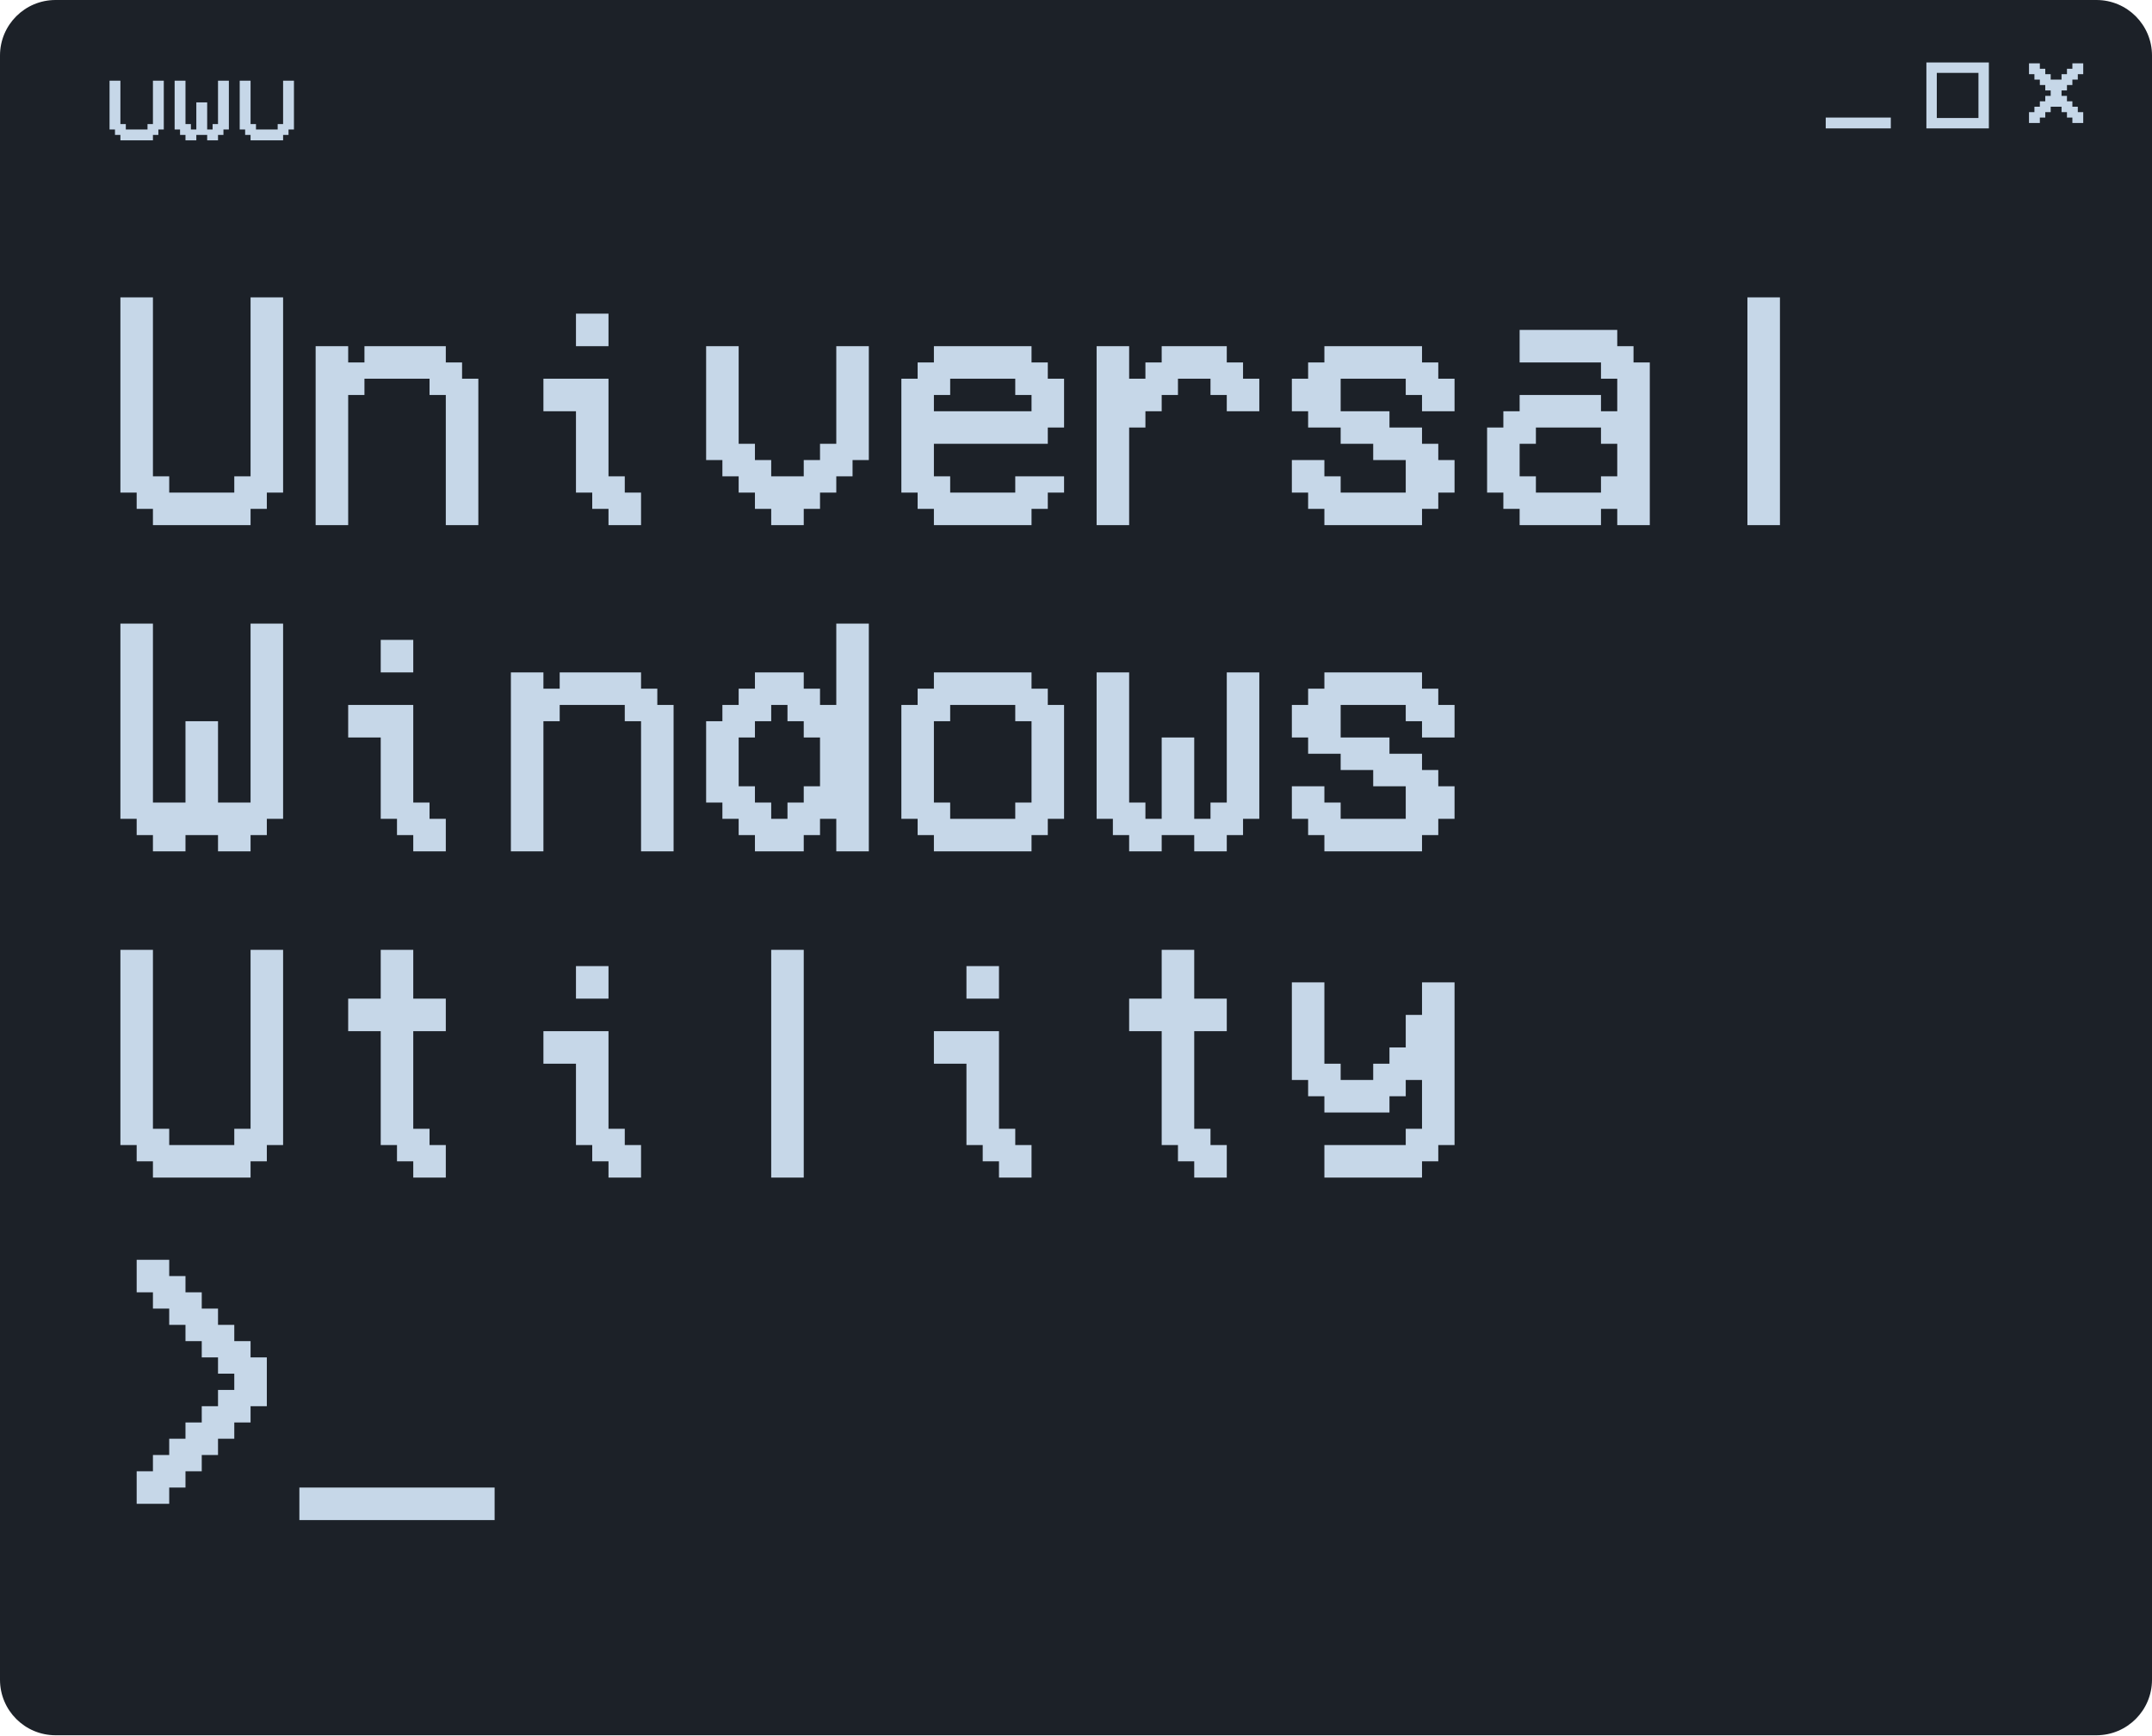
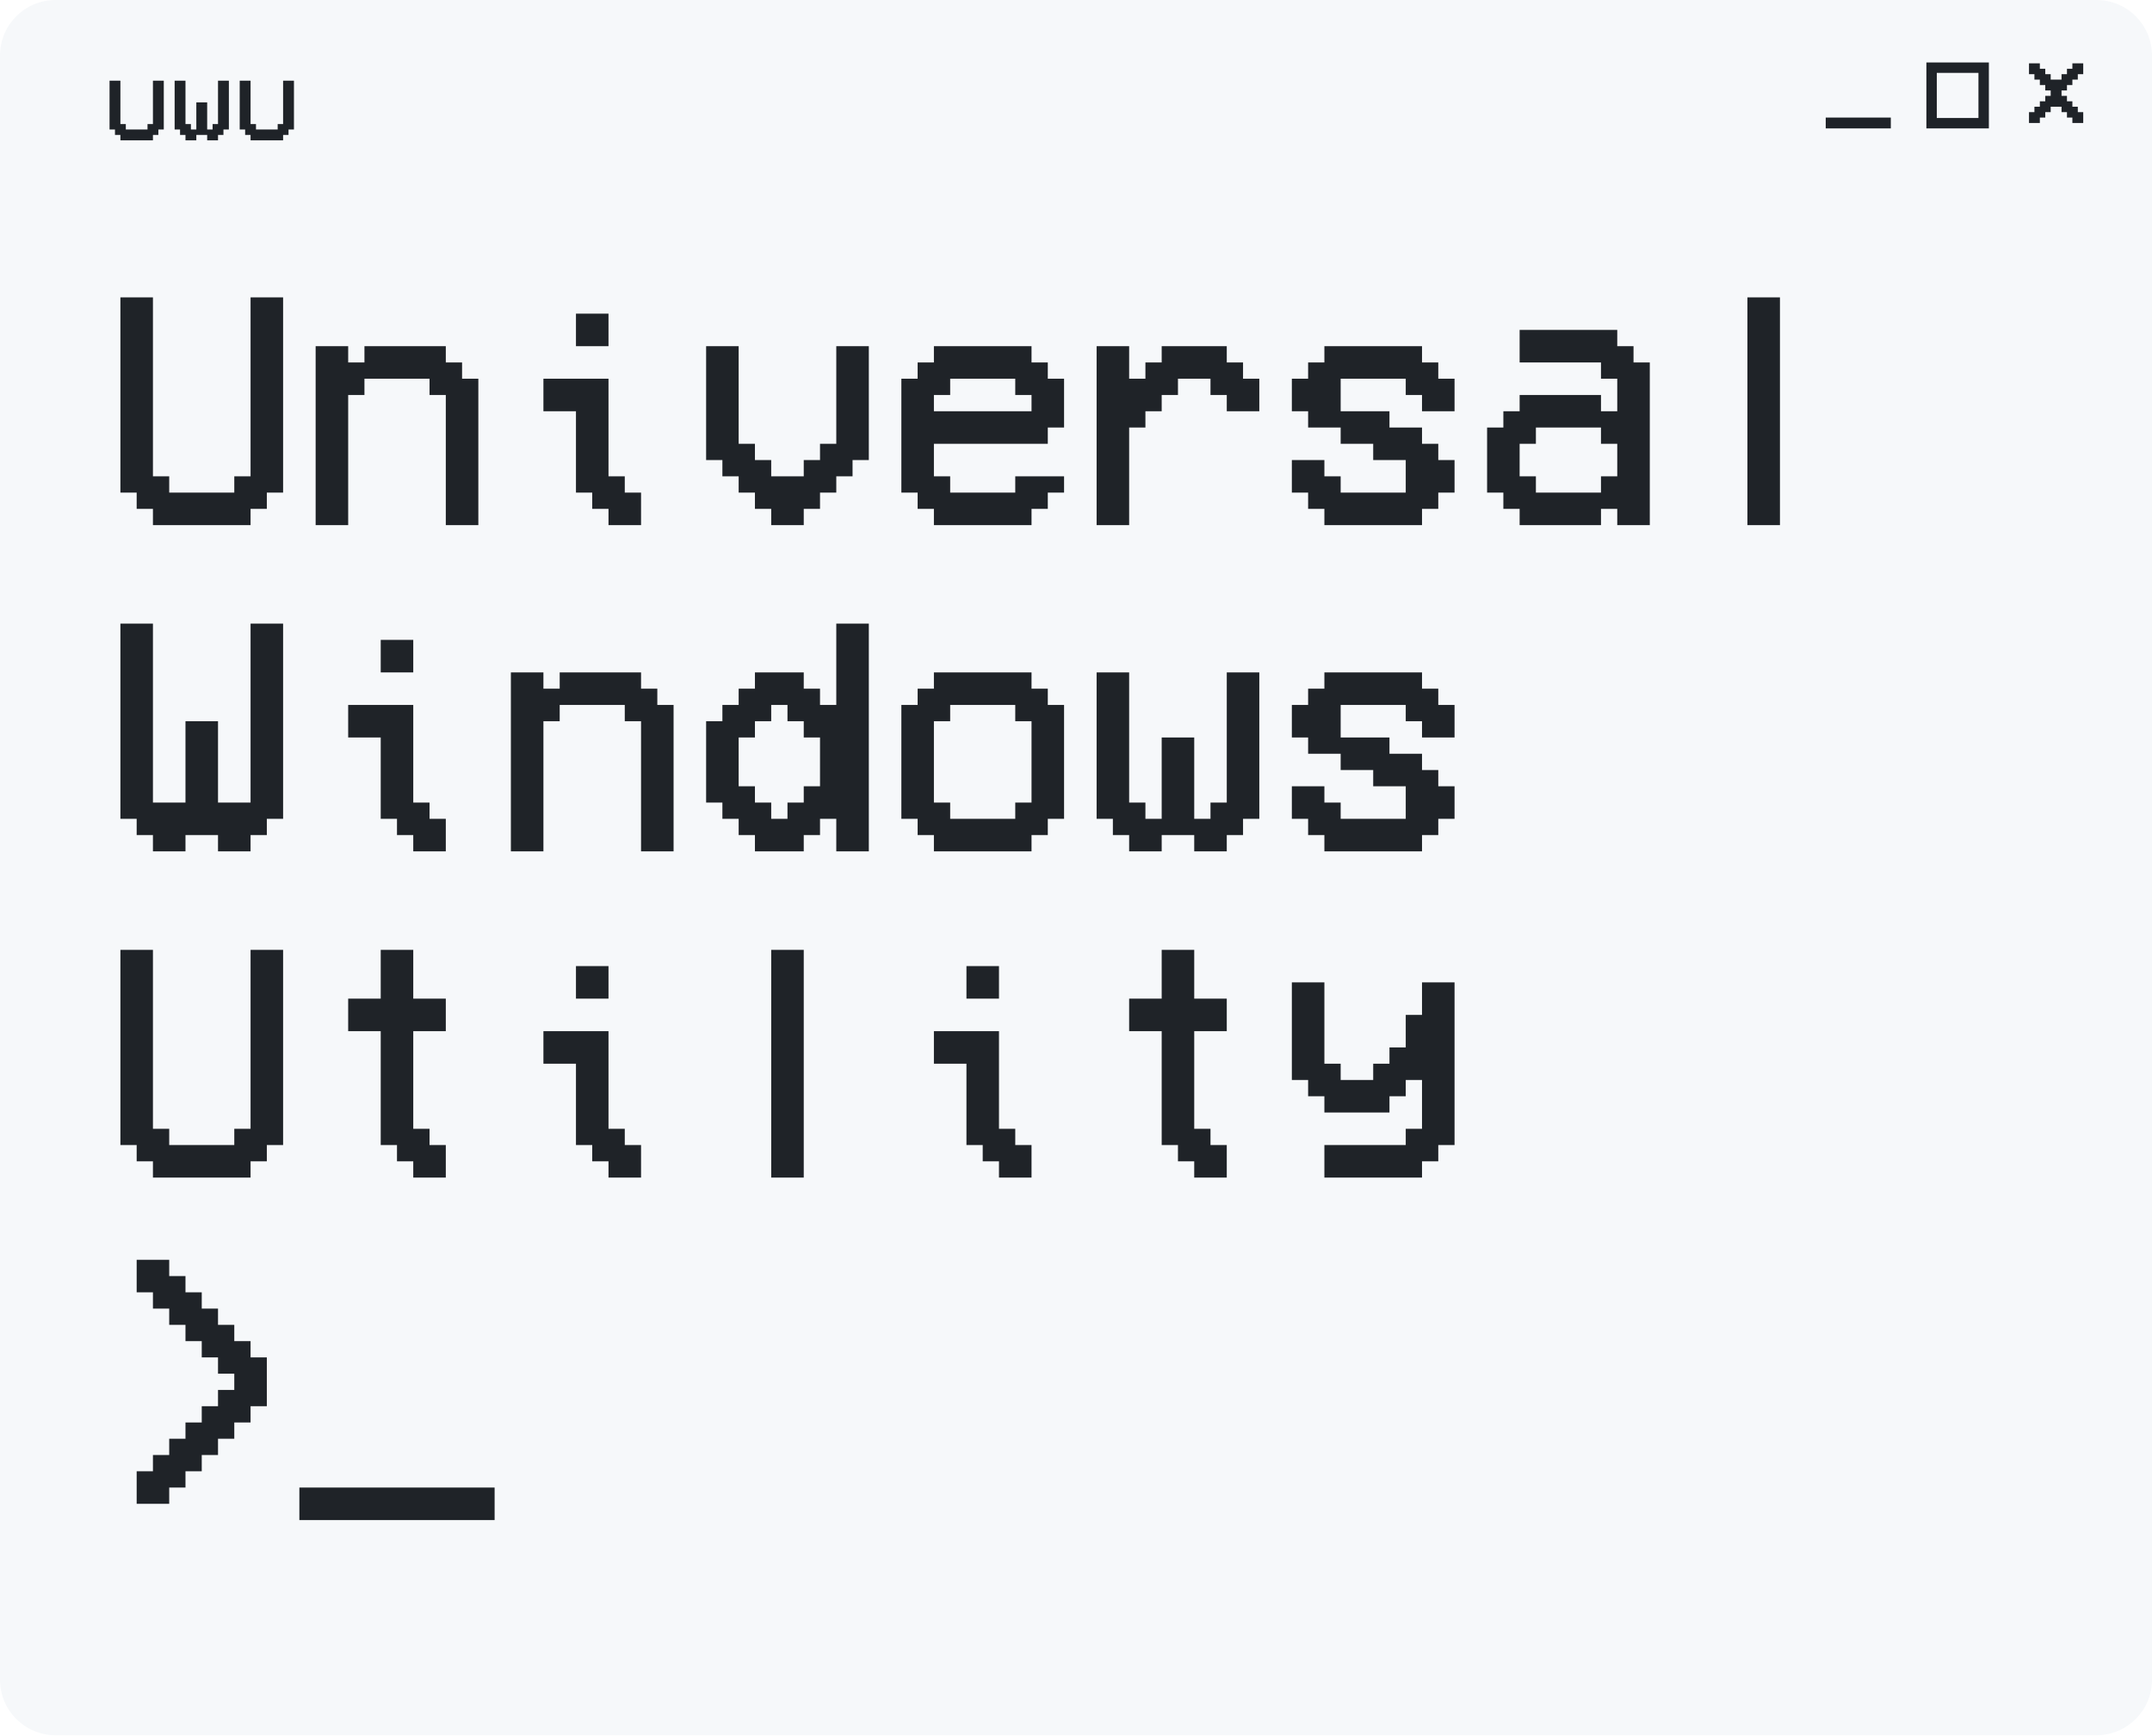
<svg xmlns="http://www.w3.org/2000/svg" width="620" height="500" viewBox="0 0 620 500" fill="none">
-   <rect width="620" height="500" rx="16" fill="#1C2128" />
-   <path d="M39.375 141.938H34.688V85.688H44.062V137.25H48.75V141.938H67.5V137.25H72.188V85.688H81.562V141.938H76.875V146.625H72.188V151.312H44.062V146.625H39.375V141.938ZM100.312 113.812V151.312H90.938V99.75H100.312V104.438H105V99.75H128.438V104.438H133.125V109.125H137.812V151.312H128.438V113.812H123.75V109.125H105V113.812H100.312ZM175.312 90.375V99.75H165.938V90.375H175.312ZM180 141.938H184.688V151.312H175.312V146.625H170.625V141.938H165.938V118.5H156.562V109.125H175.312V137.25H180V141.938ZM203.438 99.75H212.812V127.875H217.5V132.562H222.188V137.25H231.562V132.562H236.25V127.875H240.938V99.75H250.312V132.562H245.625V137.25H240.938V141.938H236.25V146.625H231.562V151.312H222.188V146.625H217.5V141.938H212.812V137.25H208.125V132.562H203.438V99.75ZM269.062 113.812V118.5H297.188V113.812H292.5V109.125H273.75V113.812H269.062ZM306.562 137.25V141.938H301.875V146.625H297.188V151.312H269.062V146.625H264.375V141.938H259.688V109.125H264.375V104.438H269.062V99.75H297.188V104.438H301.875V109.125H306.562V123.188H301.875V127.875H269.062V137.25H273.75V141.938H292.5V137.25H306.562ZM325.312 123.188V151.312H315.938V99.75H325.312V109.125H330V104.438H334.688V99.75H353.438V104.438H358.125V109.125H362.812V118.5H353.438V113.812H348.75V109.125H339.375V113.812H334.688V118.5H330V123.188H325.312ZM376.875 141.938H372.188V132.562H381.562V137.25H386.25V141.938H405V132.562H395.625V127.875H386.25V123.188H376.875V118.5H372.188V109.125H376.875V104.438H381.562V99.75H409.688V104.438H414.375V109.125H419.062V118.5H409.688V113.812H405V109.125H386.25V118.5H400.312V123.188H409.688V127.875H414.375V132.562H419.062V141.938H414.375V146.625H409.688V151.312H381.562V146.625H376.875V141.938ZM442.5 141.938H461.25V137.25H465.938V127.875H461.25V123.188H442.5V127.875H437.812V137.25H442.5V141.938ZM437.812 151.312V146.625H433.125V141.938H428.438V123.188H433.125V118.5H437.812V113.812H461.25V118.5H465.938V109.125H461.25V104.438H437.812V95.062H465.938V99.75H470.625V104.438H475.312V151.312H465.938V146.625H461.25V151.312H437.812ZM512.812 85.688V151.312H503.438V85.688H512.812ZM34.688 179.688H44.062V231.25H53.438V207.812H62.812V231.25H72.188V179.688H81.562V235.938H76.875V240.625H72.188V245.312H62.812V240.625H53.438V245.312H44.062V240.625H39.375V235.938H34.688V179.688ZM119.062 184.375V193.75H109.688V184.375H119.062ZM123.75 235.938H128.438V245.312H119.062V240.625H114.375V235.938H109.688V212.5H100.312V203.125H119.062V231.25H123.75V235.938ZM156.562 207.812V245.312H147.188V193.75H156.562V198.438H161.25V193.75H184.688V198.438H189.375V203.125H194.062V245.312H184.688V207.812H180V203.125H161.25V207.812H156.562ZM240.938 203.125V179.688H250.312V245.312H240.938V235.938H236.25V240.625H231.562V245.312H217.5V240.625H212.812V235.938H208.125V231.25H203.438V207.812H208.125V203.125H212.812V198.438H217.5V193.75H231.562V198.438H236.25V203.125H240.938ZM217.5 231.25H222.188V235.938H226.875V231.25H231.562V226.562H236.25V212.5H231.562V207.812H226.875V203.125H222.188V207.812H217.5V212.5H212.812V226.562H217.5V231.25ZM273.75 235.938H292.5V231.25H297.188V207.812H292.5V203.125H273.75V207.812H269.062V231.25H273.75V235.938ZM269.062 245.312V240.625H264.375V235.938H259.688V203.125H264.375V198.438H269.062V193.75H297.188V198.438H301.875V203.125H306.562V235.938H301.875V240.625H297.188V245.312H269.062ZM315.938 193.75H325.312V231.25H330V235.938H334.688V212.5H344.062V235.938H348.75V231.25H353.438V193.75H362.812V235.938H358.125V240.625H353.438V245.312H344.062V240.625H334.688V245.312H325.312V240.625H320.625V235.938H315.938V193.75ZM376.875 235.938H372.188V226.562H381.562V231.25H386.25V235.938H405V226.562H395.625V221.875H386.25V217.188H376.875V212.5H372.188V203.125H376.875V198.438H381.562V193.75H409.688V198.438H414.375V203.125H419.062V212.5H409.688V207.812H405V203.125H386.25V212.5H400.312V217.188H409.688V221.875H414.375V226.562H419.062V235.938H414.375V240.625H409.688V245.312H381.562V240.625H376.875V235.938ZM39.375 329.938H34.688V273.688H44.062V325.25H48.75V329.938H67.5V325.25H72.188V273.688H81.562V329.938H76.875V334.625H72.188V339.312H44.062V334.625H39.375V329.938ZM123.75 329.938H128.438V339.312H119.062V334.625H114.375V329.938H109.688V297.125H100.312V287.75H109.688V273.688H119.062V287.75H128.438V297.125H119.062V325.25H123.75V329.938ZM175.312 278.375V287.75H165.938V278.375H175.312ZM180 329.938H184.688V339.312H175.312V334.625H170.625V329.938H165.938V306.5H156.562V297.125H175.312V325.25H180V329.938ZM231.562 273.688V339.312H222.188V273.688H231.562ZM287.812 278.375V287.75H278.438V278.375H287.812ZM292.5 329.938H297.188V339.312H287.812V334.625H283.125V329.938H278.438V306.5H269.062V297.125H287.812V325.25H292.5V329.938ZM348.75 329.938H353.438V339.312H344.062V334.625H339.375V329.938H334.688V297.125H325.312V287.75H334.688V273.688H344.062V287.75H353.438V297.125H344.062V325.25H348.75V329.938ZM381.562 339.312V329.938H405V325.25H409.688V311.188H405V315.875H400.312V320.562H381.562V315.875H376.875V311.188H372.188V283.062H381.562V306.5H386.25V311.188H395.625V306.5H400.312V301.812H405V292.438H409.688V283.062H419.062V329.938H414.375V334.625H409.688V339.312H381.562ZM48.75 428.625V433.312H39.375V423.938H44.062V419.25H48.75V414.562H53.438V409.875H58.125V405.188H62.812V400.5H67.5V395.812H62.812V391.125H58.125V386.438H53.438V381.75H48.75V377.062H44.062V372.375H39.375V363H48.75V367.688H53.438V372.375H58.125V377.062H62.812V381.75H67.5V386.438H72.188V391.125H76.875V405.188H72.188V409.875H67.5V414.562H62.812V419.25H58.125V423.938H53.438V428.625H48.75ZM86.25 438V428.625H142.5V438H86.25Z" fill="#C6D7E8" />
-   <path d="M587.688 33.875V35.438H584.562V32.312H586.125V30.75H587.688V29.188H589.25V27.625H590.812V26.062H589.25V24.5H587.688V22.938H586.125V21.375H584.562V18.25H587.688V19.812H589.25V21.375H590.812V22.938H593.938V21.375H595.5V19.812H597.062V18.25H600.188V21.375H598.625V22.938H597.062V24.5H595.5V26.062H593.938V27.625H595.5V29.188H597.062V30.75H598.625V32.312H600.188V35.438H597.062V33.875H595.5V32.312H593.938V30.75H590.812V32.312H589.25V33.875H587.688Z" fill="#C6D7E8" />
-   <rect x="556.5" y="19.5" width="15" height="16" stroke="#C6D7E8" stroke-width="3" />
-   <path d="M526 37V33.875H544.75V37H526Z" fill="#C6D7E8" />
-   <path d="M31.562 23.25H34.688V35.75H36.25V37.312H42.5V35.75H44.062V23.25H47.188V37.312H45.625V38.875H44.062V40.438H34.688V38.875H33.125V37.312H31.562V23.25ZM50.312 23.25H53.438V35.75H55V37.312H56.562V29.5H59.688V37.312H61.25V35.75H62.812V23.25H65.938V37.312H64.375V38.875H62.812V40.438H59.688V38.875H56.562V40.438H53.438V38.875H51.875V37.312H50.312V23.25ZM69.062 23.25H72.188V35.75H73.75V37.312H80V35.75H81.562V23.25H84.688V37.312H83.125V38.875H81.562V40.438H72.188V38.875H70.625V37.312H69.062V23.25Z" fill="#C6D7E8" />
+   <rect width="620" height="500" rx="16" fill="#F6F8FA" />
+   <path d="M39.375 141.938H34.688V85.688H44.062V137.25H48.75V141.938H67.5V137.25H72.188V85.688H81.562V141.938H76.875V146.625H72.188V151.312H44.062V146.625H39.375V141.938ZM100.312 113.812V151.312H90.938V99.75H100.312V104.438H105V99.75H128.438V104.438H133.125V109.125H137.812V151.312H128.438V113.812H123.75V109.125H105V113.812H100.312ZM175.312 90.375V99.75H165.938V90.375H175.312ZM180 141.938H184.688V151.312H175.312V146.625H170.625V141.938H165.938V118.5H156.562V109.125H175.312V137.25H180V141.938ZM203.438 99.75H212.812V127.875H217.5V132.562H222.188V137.25H231.562V132.562H236.25V127.875H240.938V99.75H250.312V132.562H245.625V137.25H240.938V141.938H236.25V146.625H231.562V151.312H222.188V146.625H217.5V141.938H212.812V137.25H208.125V132.562H203.438V99.75ZM269.062 113.812V118.5H297.188V113.812H292.5V109.125H273.75V113.812H269.062ZM306.562 137.25V141.938H301.875V146.625H297.188V151.312H269.062V146.625H264.375V141.938H259.688V109.125H264.375V104.438H269.062V99.75H297.188V104.438H301.875V109.125H306.562V123.188H301.875V127.875H269.062V137.25H273.75V141.938H292.5V137.25H306.562ZM325.312 123.188V151.312H315.938V99.75H325.312V109.125H330V104.438H334.688V99.75H353.438V104.438H358.125V109.125H362.812V118.5H353.438V113.812H348.75V109.125H339.375V113.812H334.688V118.5H330V123.188H325.312ZM376.875 141.938H372.188V132.562H381.562V137.25H386.25V141.938H405V132.562H395.625V127.875H386.25V123.188H376.875V118.5H372.188V109.125H376.875V104.438H381.562V99.75H409.688V104.438H414.375V109.125H419.062V118.5H409.688V113.812H405V109.125H386.25V118.5H400.312V123.188H409.688V127.875H414.375V132.562H419.062V141.938H414.375V146.625H409.688V151.312H381.562V146.625H376.875V141.938ZM442.5 141.938H461.25V137.25H465.938V127.875H461.25V123.188H442.5V127.875H437.812V137.25H442.5V141.938ZM437.812 151.312V146.625H433.125V141.938H428.438V123.188H433.125V118.5H437.812V113.812H461.25V118.5H465.938V109.125H461.25V104.438H437.812V95.062H465.938V99.75H470.625V104.438H475.312V151.312H465.938V146.625H461.25V151.312H437.812ZM512.812 85.688V151.312H503.438V85.688H512.812ZM34.688 179.688H44.062V231.25H53.438V207.812H62.812V231.25H72.188V179.688H81.562V235.938H76.875V240.625H72.188V245.312H62.812V240.625H53.438V245.312H44.062V240.625H39.375V235.938H34.688V179.688ZM119.062 184.375V193.75H109.688V184.375H119.062ZM123.75 235.938H128.438V245.312H119.062V240.625H114.375V235.938H109.688V212.5H100.312V203.125H119.062V231.25H123.75V235.938ZM156.562 207.812V245.312H147.188V193.75H156.562V198.438H161.25V193.75H184.688V198.438H189.375V203.125H194.062V245.312H184.688V207.812H180V203.125H161.25V207.812H156.562ZM240.938 203.125V179.688H250.312V245.312H240.938V235.938H236.25V240.625H231.562V245.312H217.5V240.625H212.812V235.938H208.125V231.25H203.438V207.812H208.125V203.125H212.812V198.438H217.5V193.75H231.562V198.438H236.25V203.125H240.938ZM217.5 231.25H222.188V235.938H226.875V231.25H231.562V226.562H236.25V212.5H231.562V207.812H226.875V203.125H222.188V207.812H217.5V212.5H212.812V226.562H217.5V231.25ZM273.75 235.938H292.5V231.25H297.188V207.812H292.5V203.125H273.75V207.812H269.062V231.25H273.75V235.938ZM269.062 245.312V240.625H264.375V235.938H259.688V203.125H264.375V198.438H269.062V193.75H297.188V198.438H301.875V203.125H306.562V235.938H301.875V240.625H297.188V245.312H269.062ZM315.938 193.75H325.312V231.25H330V235.938H334.688V212.5H344.062V235.938H348.75V231.25H353.438V193.75H362.812V235.938H358.125V240.625H353.438V245.312H344.062V240.625H334.688V245.312H325.312V240.625H320.625V235.938H315.938V193.75ZM376.875 235.938H372.188V226.562H381.562V231.25H386.25V235.938H405V226.562H395.625V221.875H386.25V217.188H376.875V212.5H372.188V203.125H376.875V198.438H381.562V193.75H409.688V198.438H414.375V203.125H419.062V212.5H409.688V207.812H405V203.125H386.25V212.5H400.312V217.188H409.688V221.875H414.375V226.562H419.062V235.938H414.375V240.625H409.688V245.312H381.562V240.625H376.875V235.938ZM39.375 329.938H34.688V273.688H44.062V325.25H48.75V329.938H67.5V325.25H72.188V273.688H81.562V329.938H76.875V334.625H72.188V339.312H44.062V334.625H39.375V329.938ZM123.75 329.938H128.438V339.312H119.062V334.625H114.375V329.938H109.688V297.125H100.312V287.75H109.688V273.688H119.062V287.75H128.438V297.125H119.062V325.25H123.75V329.938ZM175.312 278.375V287.75H165.938V278.375H175.312ZM180 329.938H184.688V339.312H175.312V334.625H170.625V329.938H165.938V306.5H156.562V297.125H175.312V325.25H180V329.938ZM231.562 273.688V339.312H222.188V273.688H231.562ZM287.812 278.375V287.75H278.438V278.375H287.812ZM292.5 329.938H297.188V339.312H287.812V334.625H283.125V329.938H278.438V306.5H269.062V297.125H287.812V325.25H292.5V329.938ZM348.75 329.938H353.438V339.312H344.062V334.625H339.375V329.938H334.688V297.125H325.312V287.75H334.688V273.688H344.062V287.75H353.438V297.125H344.062V325.25H348.75V329.938ZM381.562 339.312V329.938H405V325.25H409.688V311.188H405V315.875H400.312V320.562H381.562V315.875H376.875V311.188H372.188V283.062H381.562V306.5H386.25V311.188H395.625V306.5H400.312V301.812H405V292.438H409.688V283.062H419.062V329.938H414.375V334.625H409.688V339.312H381.562ZM48.75 428.625V433.312H39.375V423.938H44.062V419.25H48.75V414.562H53.438V409.875H58.125V405.188H62.812V400.5H67.5V395.812H62.812V391.125H58.125V386.438H53.438V381.75H48.75V377.062H44.062V372.375H39.375V363H48.75V367.688H53.438V372.375H58.125V377.062H62.812V381.75H67.5V386.438H72.188V391.125H76.875V405.188H72.188V409.875H67.5V414.562H62.812V419.25H58.125V423.938H53.438V428.625H48.75ZM86.25 438V428.625H142.5V438H86.25Z" fill="#1F2328" />
+   <path d="M587.688 33.875V35.438H584.562V32.312H586.125V30.75H587.688V29.188H589.25V27.625H590.812V26.062H589.25V24.5H587.688V22.938H586.125V21.375H584.562V18.25H587.688V19.812H589.25V21.375H590.812V22.938H593.938V21.375H595.5V19.812H597.062V18.25H600.188V21.375H598.625V22.938H597.062V24.5H595.5V26.062H593.938V27.625H595.5V29.188H597.062V30.75H598.625V32.312H600.188V35.438H597.062V33.875H595.5V32.312H593.938V30.75H590.812V32.312H589.25V33.875H587.688Z" fill="#1F2328" />
+   <rect x="556.5" y="19.5" width="15" height="16" stroke="#1F2328" stroke-width="3" />
+   <path d="M526 37V33.875H544.75V37H526Z" fill="#1F2328" />
+   <path d="M31.562 23.25H34.688V35.75H36.25V37.312H42.5V35.75H44.062V23.25H47.188V37.312H45.625V38.875H44.062V40.438H34.688V38.875H33.125V37.312H31.562V23.25ZM50.312 23.25H53.438V35.75H55V37.312H56.562V29.5H59.688V37.312H61.25V35.75H62.812V23.25H65.938V37.312H64.375V38.875H62.812V40.438H59.688V38.875H56.562V40.438H53.438V38.875H51.875V37.312H50.312V23.25ZM69.062 23.25H72.188V35.75H73.75V37.312H80V35.75H81.562V23.25H84.688V37.312H83.125V38.875H81.562V40.438H72.188V38.875H70.625V37.312H69.062V23.25Z" fill="#1F2328" />
</svg>
